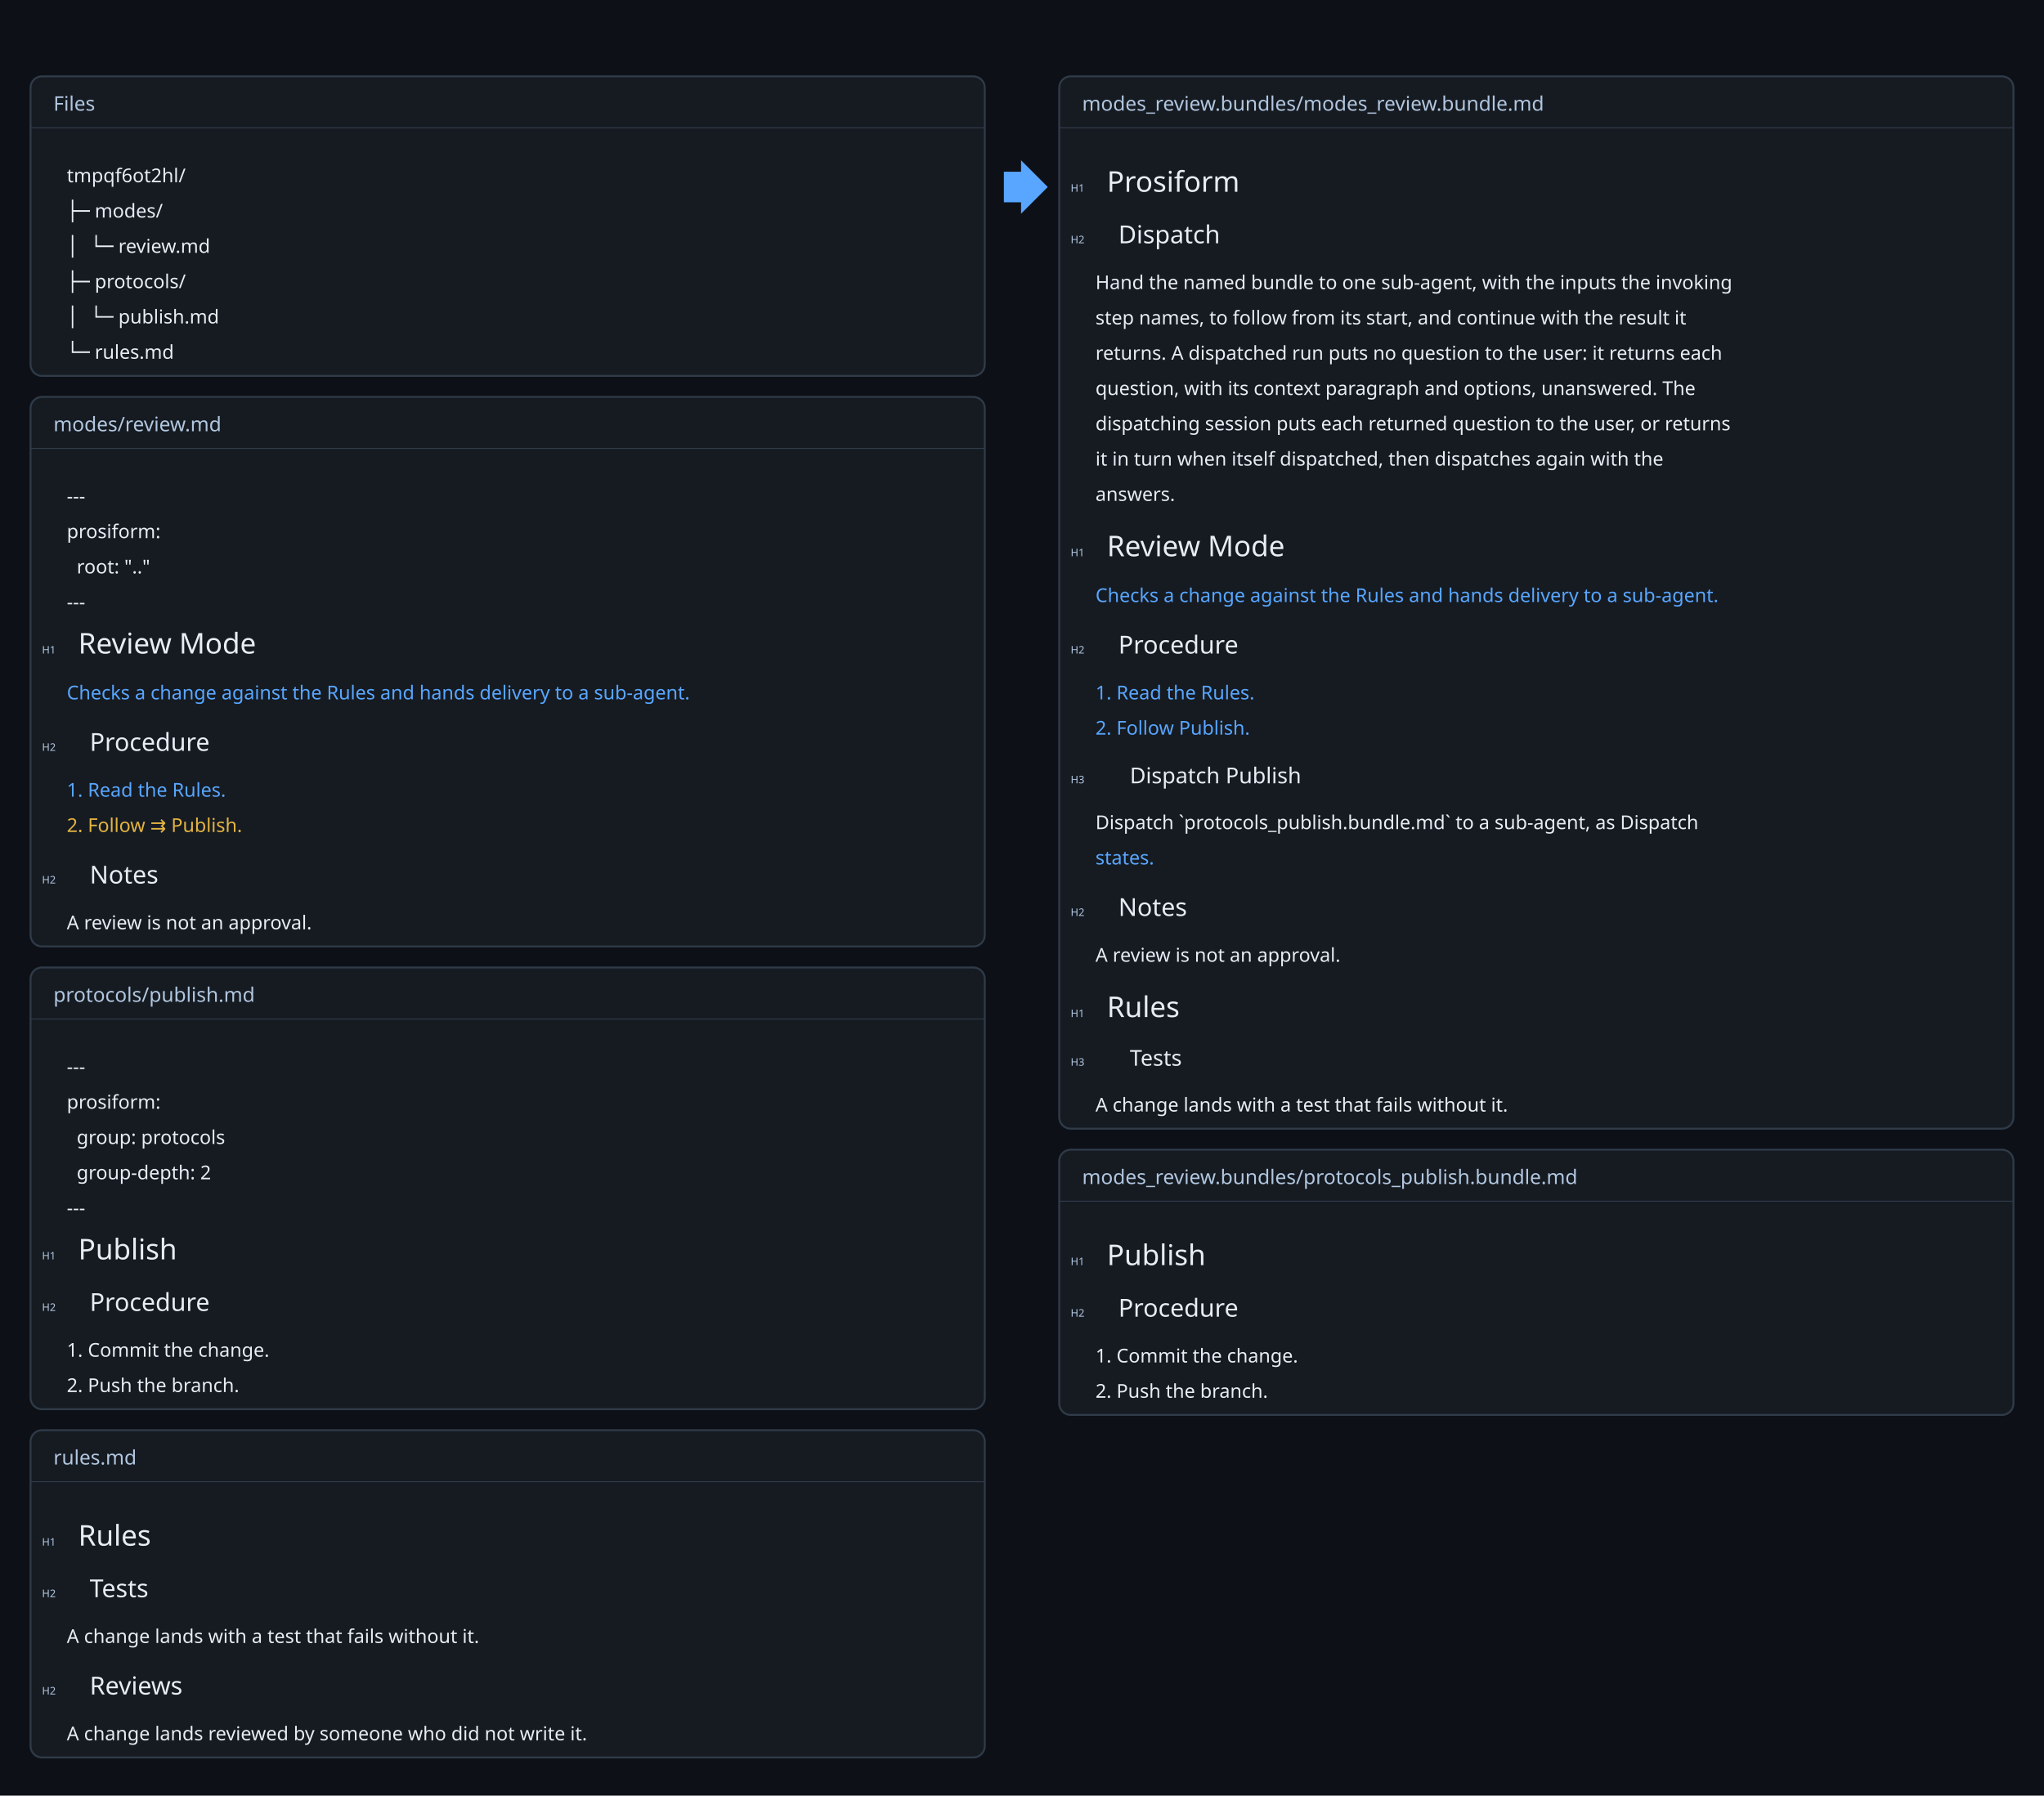
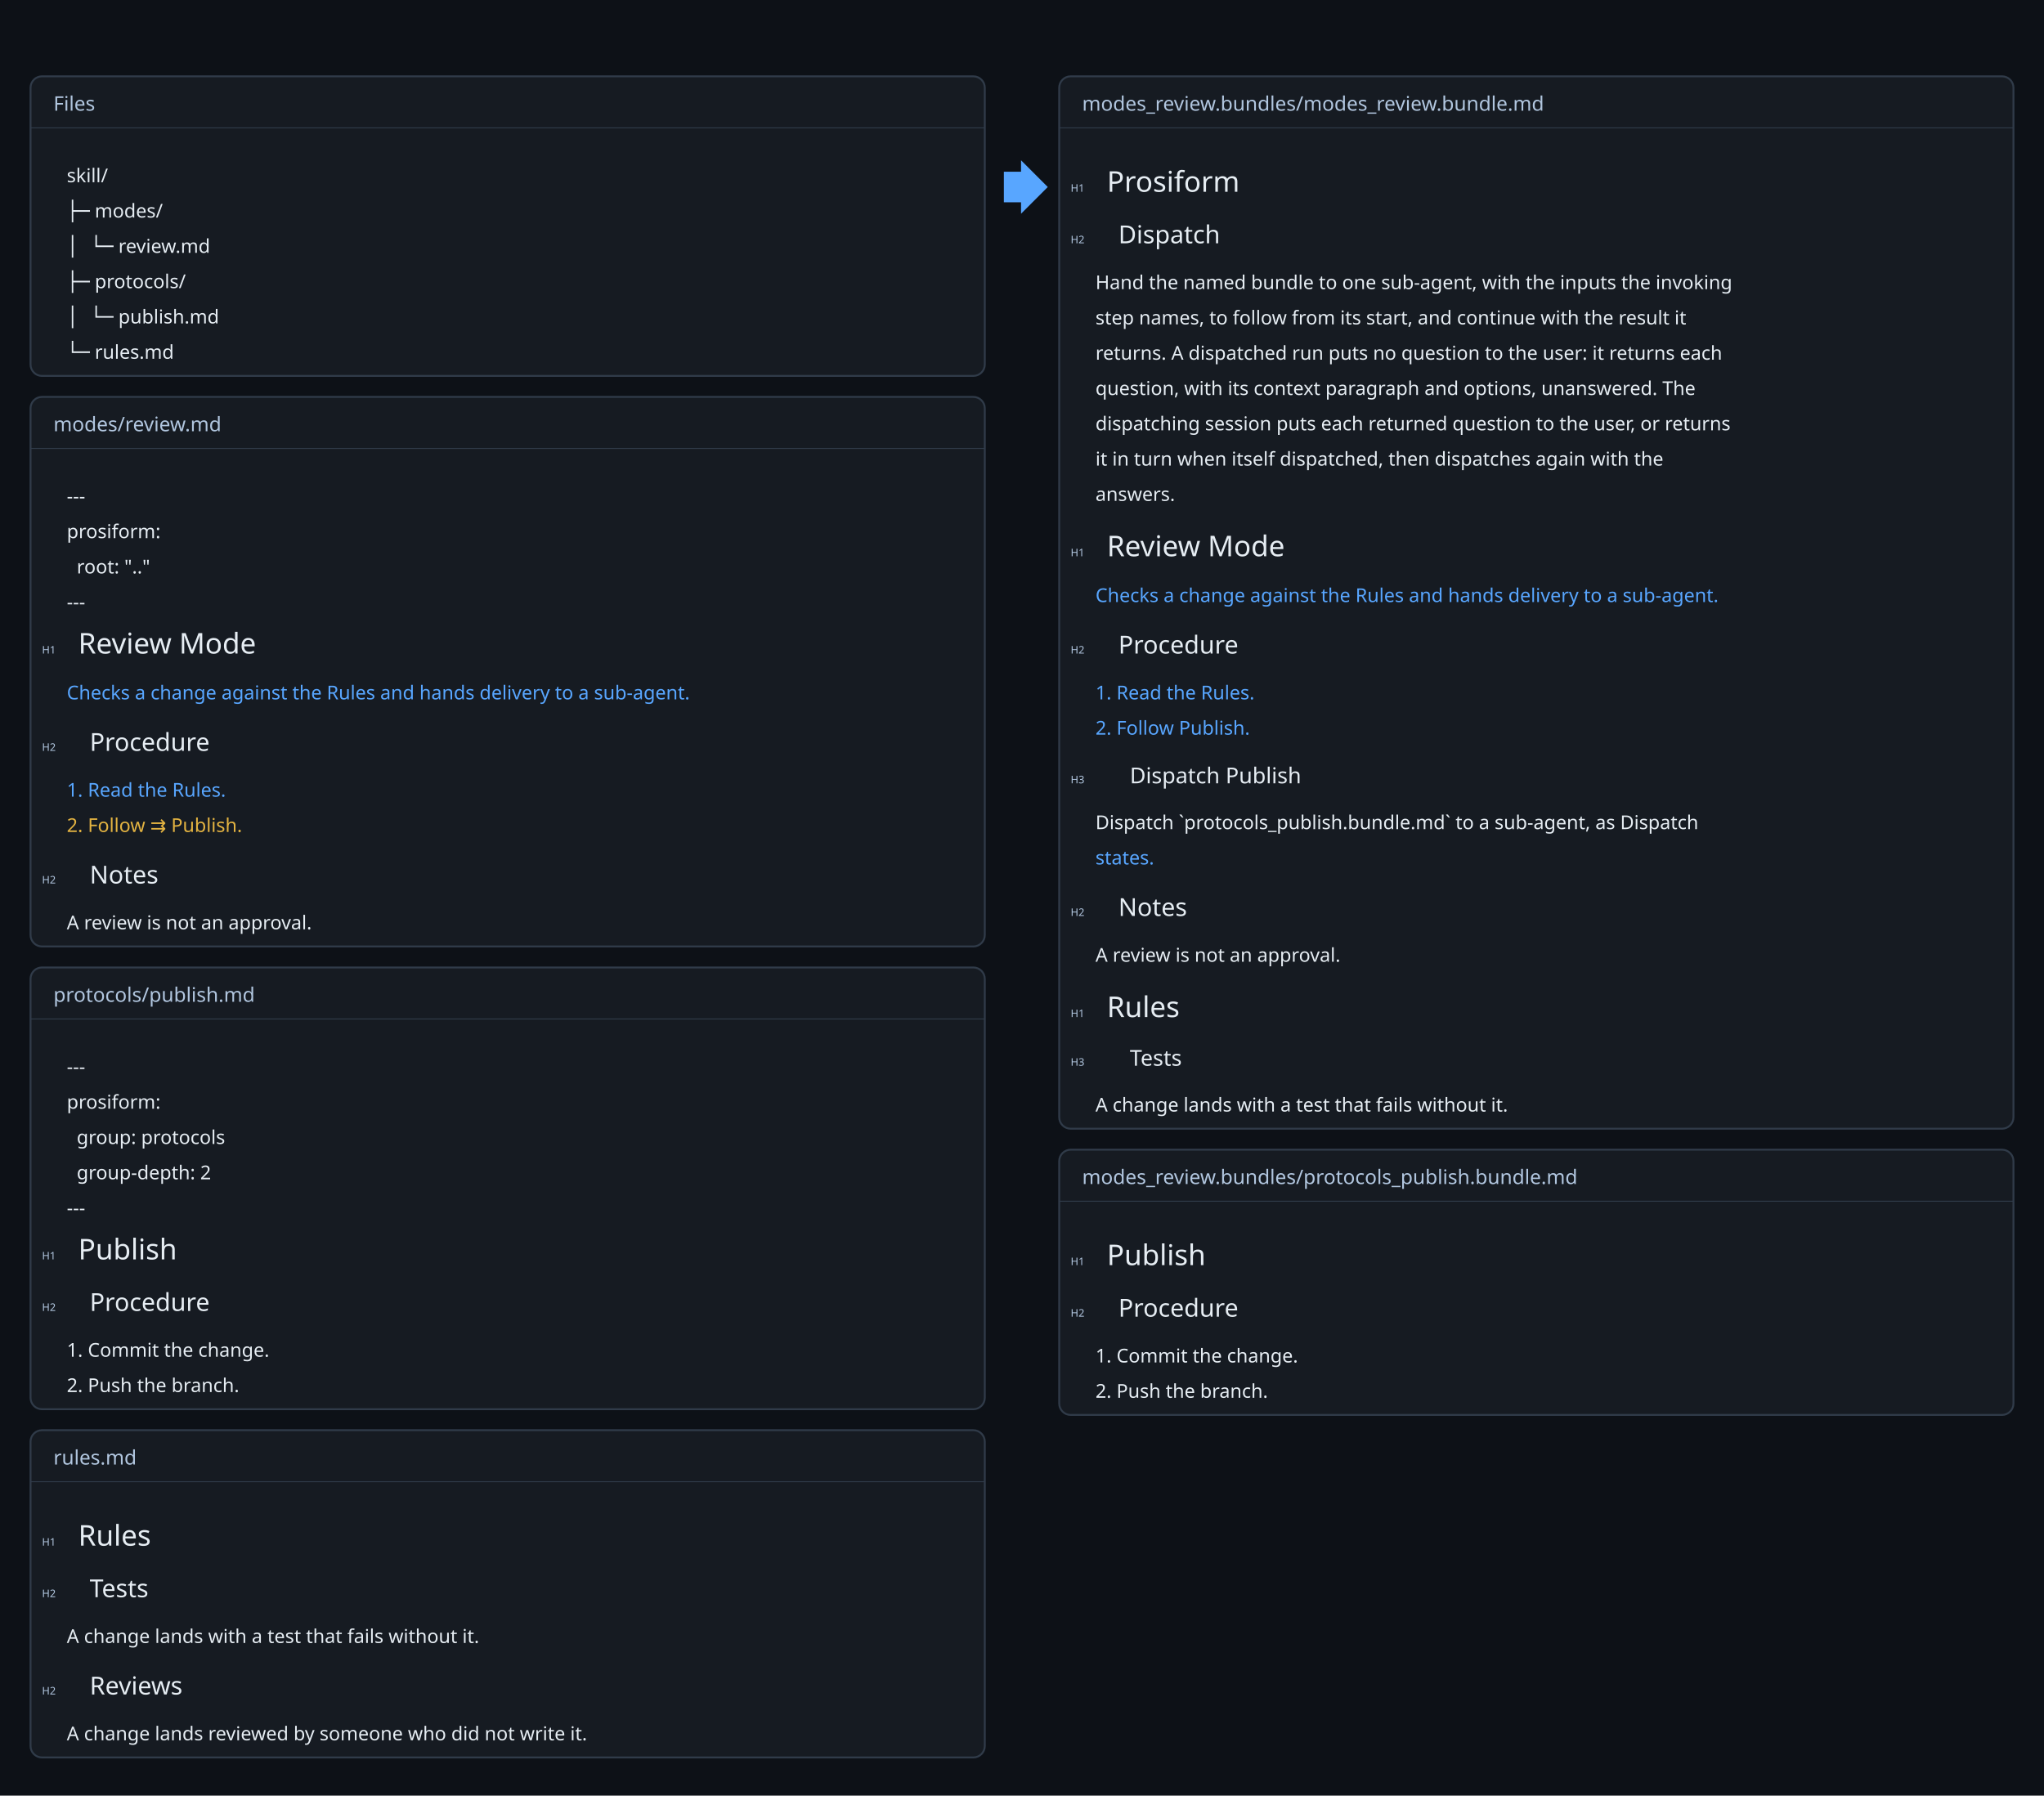
<svg xmlns="http://www.w3.org/2000/svg" width="2142" height="1882" viewBox="0 0 2142 1882" role="img" aria-labelledby="title desc">
  <rect width="2142" height="1882" fill="#0d1117" />
  <g font-family="IBM Plex Mono" xml:space="preserve">
    <rect x="32" y="80" width="1000" height="314" rx="12" fill="#161b22" stroke="#303b49" stroke-width="2" />
    <text x="56" y="116" font-size="21" fill="#b1c6df" font-weight="400">Files</text>
    <path d="M32 134 H1032" stroke="#303b49" />
-     <text x="70" y="191" font-size="20" fill="#e6edf3" font-weight="400">tmpqf6ot2hl/</text>
+     <text x="70" y="191" font-size="20" fill="#e6edf3" font-weight="400">skill/</text>
    <text x="70" y="228" font-size="20" fill="#e6edf3" font-weight="400">├─ modes/</text>
    <text x="70" y="265" font-size="20" fill="#e6edf3" font-weight="400">│  └─ review.md</text>
    <text x="70" y="302" font-size="20" fill="#e6edf3" font-weight="400">├─ protocols/</text>
    <text x="70" y="339" font-size="20" fill="#e6edf3" font-weight="400">│  └─ publish.md</text>
    <text x="70" y="376" font-size="20" fill="#e6edf3" font-weight="400">└─ rules.md</text>
    <rect x="32" y="416" width="1000" height="576" rx="12" fill="#161b22" stroke="#303b49" stroke-width="2" />
    <text x="56" y="452" font-size="21" fill="#b1c6df" font-weight="400">modes/review.md</text>
    <path d="M32 470 H1032" stroke="#303b49" />
    <text x="70" y="527" font-size="20" fill="#e6edf3" font-weight="400">---</text>
    <text x="70" y="564" font-size="20" fill="#e6edf3" font-weight="400">prosiform:</text>
    <text x="70" y="601" font-size="20" fill="#e6edf3" font-weight="400">  root: ".."</text>
    <text x="70" y="638" font-size="20" fill="#e6edf3" font-weight="400">---</text>
    <text x="44" y="685" font-size="11" fill="#b1c6df" font-weight="400">H1</text>
    <text x="82" y="685" font-size="30" fill="#e6edf3" font-weight="500">Review Mode</text>
    <text x="70" y="733" font-size="20" fill="#58a6ff" font-weight="400">Checks a change against the Rules and hands delivery to a sub-agent.</text>
    <text x="44" y="787" font-size="11" fill="#b1c6df" font-weight="400">H2</text>
    <text x="94" y="787" font-size="26" fill="#e6edf3" font-weight="500">Procedure</text>
    <text x="70" y="835" font-size="20" fill="#58a6ff" font-weight="400">1. Read the Rules.</text>
    <text x="70" y="872" font-size="20" fill="#e3b341" font-weight="400">2. Follow ⇉ Publish.</text>
    <text x="44" y="926" font-size="11" fill="#b1c6df" font-weight="400">H2</text>
    <text x="94" y="926" font-size="26" fill="#e6edf3" font-weight="500">Notes</text>
    <text x="70" y="974" font-size="20" fill="#e6edf3" font-weight="400">A review is not an approval.</text>
    <rect x="32" y="1014" width="1000" height="463" rx="12" fill="#161b22" stroke="#303b49" stroke-width="2" />
    <text x="56" y="1050" font-size="21" fill="#b1c6df" font-weight="400">protocols/publish.md</text>
    <path d="M32 1068 H1032" stroke="#303b49" />
    <text x="70" y="1125" font-size="20" fill="#e6edf3" font-weight="400">---</text>
    <text x="70" y="1162" font-size="20" fill="#e6edf3" font-weight="400">prosiform:</text>
    <text x="70" y="1199" font-size="20" fill="#e6edf3" font-weight="400">  group: protocols</text>
    <text x="70" y="1236" font-size="20" fill="#e6edf3" font-weight="400">  group-depth: 2</text>
    <text x="70" y="1273" font-size="20" fill="#e6edf3" font-weight="400">---</text>
    <text x="44" y="1320" font-size="11" fill="#b1c6df" font-weight="400">H1</text>
    <text x="82" y="1320" font-size="30" fill="#e6edf3" font-weight="500">Publish</text>
    <text x="44" y="1374" font-size="11" fill="#b1c6df" font-weight="400">H2</text>
    <text x="94" y="1374" font-size="26" fill="#e6edf3" font-weight="500">Procedure</text>
    <text x="70" y="1422" font-size="20" fill="#e6edf3" font-weight="400">1. Commit the change.</text>
    <text x="70" y="1459" font-size="20" fill="#e6edf3" font-weight="400">2. Push the branch.</text>
    <rect x="32" y="1499" width="1000" height="343" rx="12" fill="#161b22" stroke="#303b49" stroke-width="2" />
    <text x="56" y="1535" font-size="21" fill="#b1c6df" font-weight="400">rules.md</text>
    <path d="M32 1553 H1032" stroke="#303b49" />
    <text x="44" y="1620" font-size="11" fill="#b1c6df" font-weight="400">H1</text>
    <text x="82" y="1620" font-size="30" fill="#e6edf3" font-weight="500">Rules</text>
    <text x="44" y="1674" font-size="11" fill="#b1c6df" font-weight="400">H2</text>
    <text x="94" y="1674" font-size="26" fill="#e6edf3" font-weight="500">Tests</text>
    <text x="70" y="1722" font-size="20" fill="#e6edf3" font-weight="400">A change lands with a test that fails without it.</text>
    <text x="44" y="1776" font-size="11" fill="#b1c6df" font-weight="400">H2</text>
    <text x="94" y="1776" font-size="26" fill="#e6edf3" font-weight="500">Reviews</text>
    <text x="70" y="1824" font-size="20" fill="#e6edf3" font-weight="400">A change lands reviewed by someone who did not write it.</text>
    <rect x="1110" y="80" width="1000" height="1103" rx="12" fill="#161b22" stroke="#303b49" stroke-width="2" />
    <text x="1134" y="116" font-size="21" fill="#b1c6df" font-weight="400">modes_review.bundles/modes_review.bundle.md</text>
    <path d="M1110 134 H2110" stroke="#303b49" />
    <text x="1122" y="201" font-size="11" fill="#b1c6df" font-weight="400">H1</text>
    <text x="1160" y="201" font-size="30" fill="#e6edf3" font-weight="500">Prosiform</text>
    <text x="1122" y="255" font-size="11" fill="#b1c6df" font-weight="400">H2</text>
    <text x="1172" y="255" font-size="26" fill="#e6edf3" font-weight="500">Dispatch</text>
    <text x="1148" y="303" font-size="20" fill="#e6edf3" font-weight="400">Hand the named bundle to one sub-agent, with the inputs the invoking</text>
    <text x="1148" y="340" font-size="20" fill="#e6edf3" font-weight="400">step names, to follow from its start, and continue with the result it</text>
    <text x="1148" y="377" font-size="20" fill="#e6edf3" font-weight="400">returns. A dispatched run puts no question to the user: it returns each</text>
    <text x="1148" y="414" font-size="20" fill="#e6edf3" font-weight="400">question, with its context paragraph and options, unanswered. The</text>
    <text x="1148" y="451" font-size="20" fill="#e6edf3" font-weight="400">dispatching session puts each returned question to the user, or returns</text>
    <text x="1148" y="488" font-size="20" fill="#e6edf3" font-weight="400">it in turn when itself dispatched, then dispatches again with the</text>
    <text x="1148" y="525" font-size="20" fill="#e6edf3" font-weight="400">answers.</text>
    <text x="1122" y="583" font-size="11" fill="#b1c6df" font-weight="400">H1</text>
    <text x="1160" y="583" font-size="30" fill="#e6edf3" font-weight="500">Review Mode</text>
    <text x="1148" y="631" font-size="20" fill="#58a6ff" font-weight="400">Checks a change against the Rules and hands delivery to a sub-agent.</text>
    <text x="1122" y="685" font-size="11" fill="#b1c6df" font-weight="400">H2</text>
    <text x="1172" y="685" font-size="26" fill="#e6edf3" font-weight="500">Procedure</text>
    <text x="1148" y="733" font-size="20" fill="#58a6ff" font-weight="400">1. Read the Rules.</text>
    <text x="1148" y="770" font-size="20" fill="#58a6ff" font-weight="400">2. Follow Publish.</text>
    <text x="1122" y="821" font-size="11" fill="#b1c6df" font-weight="400">H3</text>
    <text x="1184" y="821" font-size="23" fill="#e6edf3" font-weight="500">Dispatch Publish</text>
    <text x="1148" y="869" font-size="20" fill="#e6edf3" font-weight="400">Dispatch `protocols_publish.bundle.md` to a sub-agent, as Dispatch</text>
    <text x="1148" y="906" font-size="20" fill="#58a6ff" font-weight="400">states.</text>
    <text x="1122" y="960" font-size="11" fill="#b1c6df" font-weight="400">H2</text>
    <text x="1172" y="960" font-size="26" fill="#e6edf3" font-weight="500">Notes</text>
    <text x="1148" y="1008" font-size="20" fill="#e6edf3" font-weight="400">A review is not an approval.</text>
    <text x="1122" y="1066" font-size="11" fill="#b1c6df" font-weight="400">H1</text>
    <text x="1160" y="1066" font-size="30" fill="#e6edf3" font-weight="500">Rules</text>
    <text x="1122" y="1117" font-size="11" fill="#b1c6df" font-weight="400">H3</text>
    <text x="1184" y="1117" font-size="23" fill="#e6edf3" font-weight="500">Tests</text>
    <text x="1148" y="1165" font-size="20" fill="#e6edf3" font-weight="400">A change lands with a test that fails without it.</text>
    <rect x="1110" y="1205" width="1000" height="278" rx="12" fill="#161b22" stroke="#303b49" stroke-width="2" />
    <text x="1134" y="1241" font-size="21" fill="#b1c6df" font-weight="400">modes_review.bundles/protocols_publish.bundle.md</text>
    <path d="M1110 1259 H2110" stroke="#303b49" />
    <text x="1122" y="1326" font-size="11" fill="#b1c6df" font-weight="400">H1</text>
    <text x="1160" y="1326" font-size="30" fill="#e6edf3" font-weight="500">Publish</text>
    <text x="1122" y="1380" font-size="11" fill="#b1c6df" font-weight="400">H2</text>
    <text x="1172" y="1380" font-size="26" fill="#e6edf3" font-weight="500">Procedure</text>
    <text x="1148" y="1428" font-size="20" fill="#e6edf3" font-weight="400">1. Commit the change.</text>
    <text x="1148" y="1465" font-size="20" fill="#e6edf3" font-weight="400">2. Push the branch.</text>
    <path d="M1052 180 H1070 V168 L1098 196 L1070 224 V212 H1052Z" fill="#58a6ff" />
  </g>
</svg>
